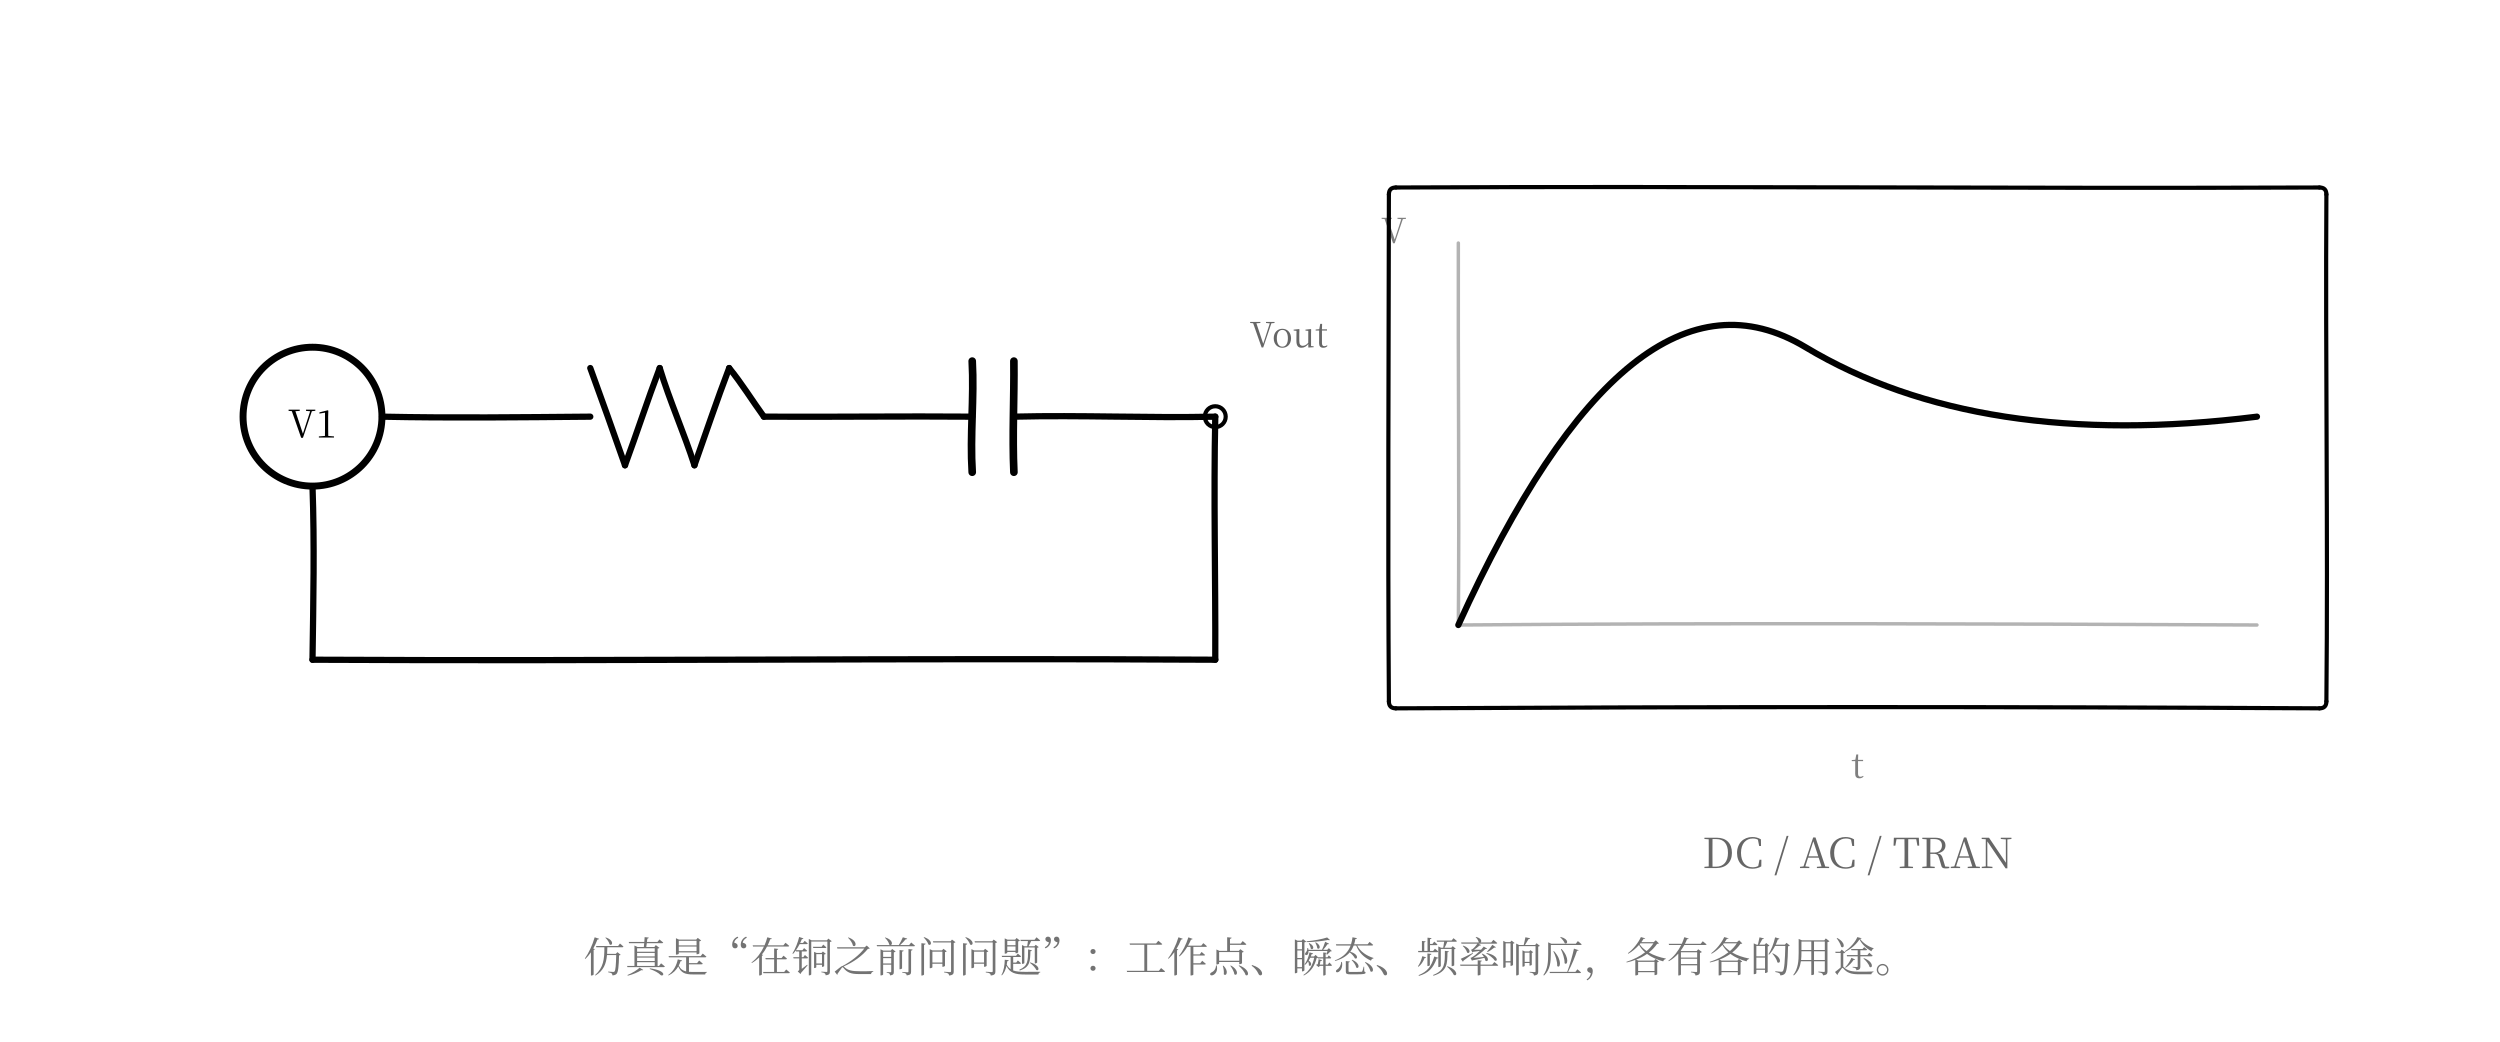
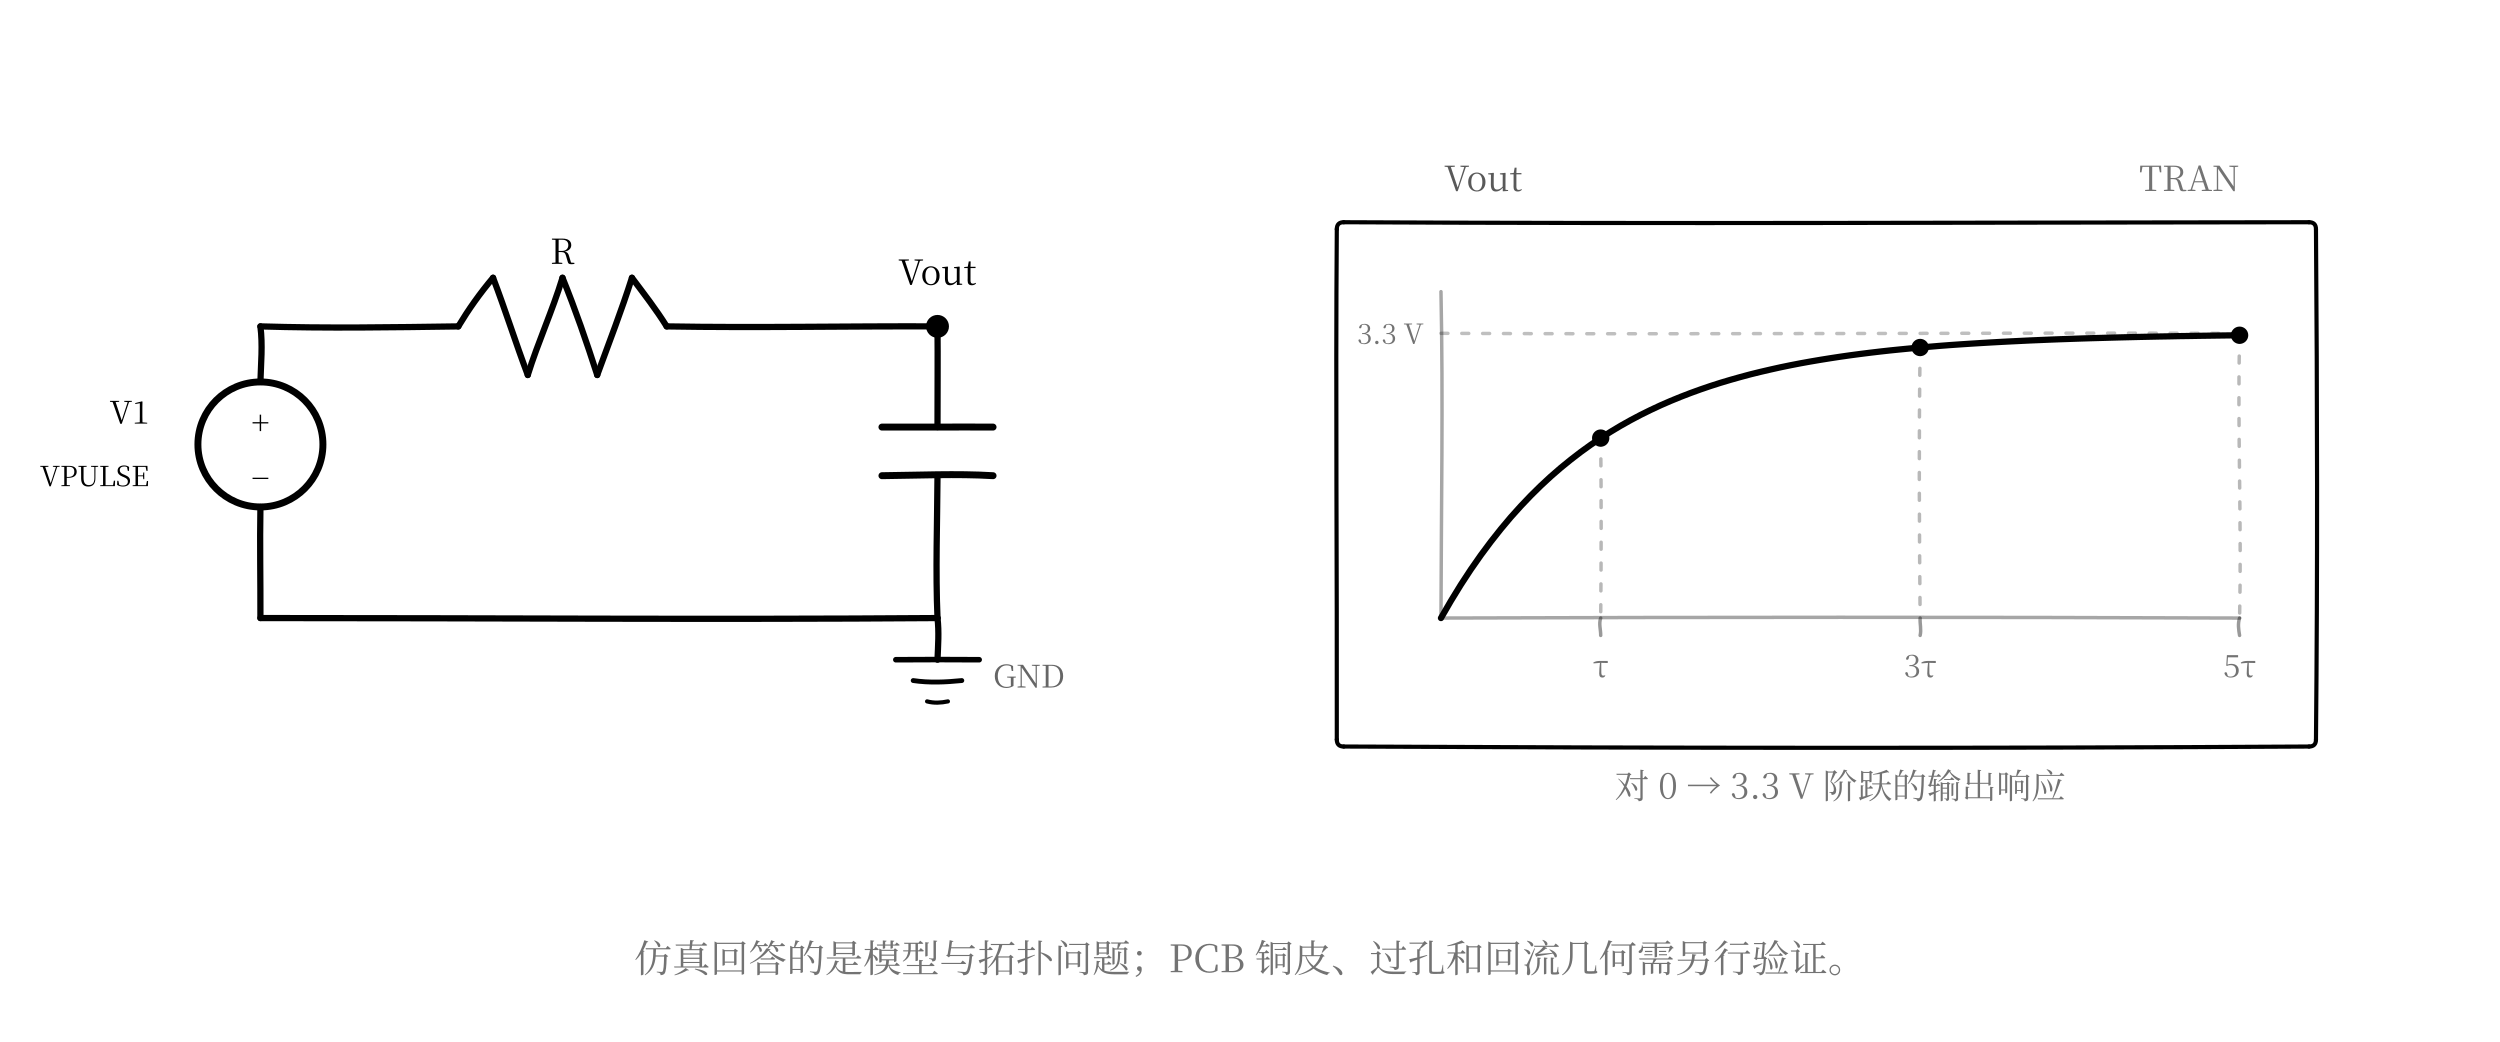
<svg xmlns="http://www.w3.org/2000/svg" viewBox="0 0 720 300" fill="none" stroke="currentColor" stroke-width="2.2" stroke-linecap="round" stroke-linejoin="round">
-   <path d="M90 100C101.05 100 110 108.95 110 120C110 131.05 101.05 140 90 140C78.95 140 70 131.05 70 120C70 108.95 78.95 100 90 100Z" stroke-width="2" />
-   <text x="90" y="126" font-size="11" text-anchor="middle" font-family="Noto Serif CJK SC, Songti SC, SimSun, serif" fill="currentColor" stroke="none">V1</text>
-   <path d="M110 120C130 120.42 150 120.17 170 120" stroke-width="1.8" />
-   <path d="M170 106C173.38 115.32 176.75 124.64 180 134" stroke-width="1.8" />
-   <path d="M180 134C183.43 124.7 186.47 115.26 190 106" stroke-width="1.8" />
-   <path d="M190 106C192.88 115.49 196.96 124.56 200 134" stroke-width="1.8" />
-   <path d="M200 134C203.32 124.66 206.46 115.26 210 106" stroke-width="1.8" />
-   <path d="M210 106C213.64 110.45 216.63 115.36 220 120" stroke-width="1.8" />
-   <path d="M220 120C240 120.12 260 119.83 280 120" stroke-width="1.8" />
-   <path d="M280 104C280.59 114.67 279.32 125.33 280 136" stroke-width="2.2" />
-   <path d="M292 104C292.12 114.67 291.52 125.33 292 136" stroke-width="2.2" />
-   <path d="M292 120C311.33 119.51 330.67 120.43 350 120" stroke-width="1.8" />
-   <path d="M350 117C351.66 117 353 118.34 353 120C353 121.66 351.66 123 350 123C348.34 123 347 121.66 347 120C347 118.34 348.34 117 350 117Z" stroke-width="1.2" />
-   <path d="M90 140C90.59 156.67 90.24 173.33 90 190" stroke-width="1.8" />
-   <path d="M90 190C176.67 190.45 263.33 189.48 350 190" stroke-width="1.8" />
-   <path d="M350 120C349.5 143.33 350.09 166.67 350 190" stroke-width="1.8" />
-   <text x="360" y="100" font-size="10" text-anchor="start" font-family="Noto Serif CJK SC, Songti SC, SimSun, serif" fill="currentColor" stroke="none" opacity="0.6">Vout</text>
-   <path d="M402 54C490.67 53.56 579.33 54.35 668 54" stroke-width="1.2" />
-   <path d="M670 56C669.7 104.67 670.48 153.33 670 202" stroke-width="1.2" />
-   <path d="M668 204C579.33 203.51 490.67 203.54 402 204" stroke-width="1.2" />
-   <path d="M400 202C399.65 153.33 399.95 104.67 400 56" stroke-width="1.2" />
-   <path d="M400 56Q400 54 402 54" stroke-width="1.2" />
-   <path d="M668 54Q670 54 670 56" stroke-width="1.2" />
-   <path d="M670 202Q670 204 668 204" stroke-width="1.2" />
-   <path d="M402 204Q400 204 400 202" stroke-width="1.2" />
-   <path d="M420 180C496.67 179.37 573.33 179.65 650 180" stroke-width="1" opacity="0.3" />
-   <path d="M420 180C420.31 143.33 419.89 106.67 420 70" stroke-width="1" opacity="0.3" />
-   <path d="M420 180Q470 70 520 100T650 120" stroke-width="1.8" />
-   <text x="535" y="224" font-size="10" text-anchor="middle" font-family="Noto Serif CJK SC, Songti SC, SimSun, serif" fill="currentColor" stroke="none" opacity="0.5">t</text>
-   <text x="405" y="70" font-size="10" text-anchor="end" font-family="Noto Serif CJK SC, Songti SC, SimSun, serif" fill="currentColor" stroke="none" opacity="0.5">V</text>
-   <text x="535" y="250" font-size="12" text-anchor="middle" font-family="Noto Serif CJK SC, Songti SC, SimSun, serif" fill="currentColor" stroke="none" opacity="0.6">DC / AC / TRAN</text>
-   <text x="360" y="280" font-size="12" text-anchor="middle" font-family="Noto Serif CJK SC, Songti SC, SimSun, serif" fill="currentColor" stroke="none" opacity="0.55">仿真是“在铜之前问问题”：工作点、瞬态、频率响应，各有各的用途。</text>
+   <path d="M75 110C84.94 110 93 118.06 93 128C93 137.94 84.94 146 75 146C65.06 146 57 137.94 57 128C57 118.06 65.06 110 75 110Z" stroke-width="2" />
+   <text x="75" y="125" font-size="9" text-anchor="middle" font-family="Noto Serif CJK SC, Songti SC, SimSun, serif" fill="currentColor" stroke="none">+</text>
+   <text x="75" y="141" font-size="9" text-anchor="middle" font-family="Noto Serif CJK SC, Songti SC, SimSun, serif" fill="currentColor" stroke="none">−</text>
+   <text x="43" y="122" font-size="9" text-anchor="end" font-family="Noto Serif CJK SC, Songti SC, SimSun, serif" fill="currentColor" stroke="none">V1</text>
+   <text x="43" y="140" font-size="8" text-anchor="end" font-family="Noto Serif CJK SC, Songti SC, SimSun, serif" fill="currentColor" stroke="none">VPULSE</text>
+   <path d="M75 110C75.15 104.67 75.68 99.33 75 94" stroke-width="1.8" />
+   <path d="M75 94C94 94.58 113 94.27 132 94" stroke-width="1.8" />
+   <path d="M132 94C134.96 89.07 138.29 84.4 142 80" stroke-width="1.8" />
+   <path d="M142 80C145.54 89.26 148.5 98.73 152 108" stroke-width="1.8" />
+   <path d="M152 108C154.95 98.53 159.11 89.49 162 80" stroke-width="1.8" />
+   <path d="M162 80C165.74 89.19 168.95 98.56 172 108" stroke-width="1.8" />
+   <path d="M172 108C175.4 98.69 179 89.45 182 80" stroke-width="1.8" />
+   <path d="M182 80C185.44 84.59 188.96 89.12 192 94" stroke-width="1.8" />
+   <text x="162" y="76" font-size="10" text-anchor="middle" font-family="Noto Serif CJK SC, Songti SC, SimSun, serif" fill="currentColor" stroke="none">R</text>
+   <path d="M192 94C218 94.46 244 93.89 270 94" stroke-width="1.8" />
+   <path d="M270 91.2C271.55 91.2 272.8 92.45 272.8 94C272.8 95.55 271.55 96.8 270 96.8C268.45 96.8 267.2 95.55 267.2 94C267.2 92.45 268.45 91.2 270 91.2Z" stroke-width="1" fill="currentColor" />
+   <text x="270" y="82" font-size="10" text-anchor="middle" font-family="Noto Serif CJK SC, Songti SC, SimSun, serif" fill="currentColor" stroke="none">Vout</text>
+   <path d="M270 94C270.1 103.67 269.99 113.33 270 123" stroke-width="1.8" />
+   <path d="M254 123C264.67 123.05 275.33 122.94 286 123" stroke-width="2" />
+   <path d="M254 137C264.67 136.89 275.33 136.37 286 137" stroke-width="2" />
+   <path d="M270 137C269.93 150.67 269.42 164.33 270 178" stroke-width="1.8" />
+   <path d="M75 146C74.81 156.67 75.04 167.33 75 178" stroke-width="1.8" />
+   <path d="M75 178C140 177.98 205 178.5 270 178" stroke-width="1.8" />
+   <path d="M270 178C270.47 182 270.16 186 270 190" stroke-width="1.8" />
+   <path d="M258 190C266 189.95 274 189.93 282 190" stroke-width="1.6" />
+   <path d="M263 196C267.67 196.69 272.33 196.47 277 196" stroke-width="1.4" />
+   <path d="M267 202C269 202.54 271 202.42 273 202" stroke-width="1.2" />
+   <text x="286" y="198" font-size="9" text-anchor="start" font-family="Noto Serif CJK SC, Songti SC, SimSun, serif" fill="currentColor" stroke="none" opacity="0.6">GND</text>
+   <path d="M387 64C479.67 64.48 572.33 64.08 665 64" stroke-width="1.2" />
+   <path d="M667 66C667.37 115 667.47 164 667 213" stroke-width="1.2" />
+   <path d="M665 215C572.33 215.55 479.67 215.44 387 215" stroke-width="1.2" />
+   <path d="M385 213C385.09 164 384.63 115 385 66" stroke-width="1.2" />
+   <path d="M385 66Q385 64 387 64" stroke-width="1.2" />
+   <path d="M665 64Q667 64 667 66" stroke-width="1.2" />
+   <path d="M667 213Q667 215 665 215" stroke-width="1.2" />
+   <path d="M387 215Q385 215 385 213" stroke-width="1.2" />
+   <text x="416" y="55" font-size="10" text-anchor="start" font-family="Noto Serif CJK SC, Songti SC, SimSun, serif" fill="currentColor" stroke="none" opacity="0.65">Vout</text>
+   <text x="645" y="55" font-size="10" text-anchor="end" font-family="Noto Serif CJK SC, Songti SC, SimSun, serif" fill="currentColor" stroke="none" opacity="0.55">TRAN</text>
+   <path d="M415 84C415.65 115.33 415.07 146.67 415 178" stroke-width="1" opacity="0.35" />
+   <path d="M415 178C491.67 177.73 568.33 177.69 645 178" stroke-width="1" opacity="0.35" />
+   <path d="M415 96C491.67 96.38 568.33 95.76 645 96" stroke-width="1" stroke-dasharray="2 4" opacity="0.25" />
+   <text x="410" y="99" font-size="8" text-anchor="end" font-family="Noto Serif CJK SC, Songti SC, SimSun, serif" fill="currentColor" stroke="none" opacity="0.55">3.3 V</text>
+   <path d="M415 178L417.88 173.03L420.75 168.36L423.62 163.98L426.5 159.86L429.38 155.99L432.25 152.36L435.12 148.94L438 145.74L440.88 142.72L443.75 139.89L446.62 137.23L449.5 134.73L452.38 132.39L455.25 130.18L458.12 128.11L461 126.17L463.88 124.34L466.75 122.62L469.62 121.01L472.5 119.49L475.38 118.07L478.25 116.73L481.12 115.48L484 114.3L486.88 113.19L489.75 112.15L492.62 111.17L495.5 110.25L498.38 109.39L501.25 108.58L504.12 107.81L507 107.1L509.88 106.43L512.75 105.79L515.62 105.2L518.5 104.64L521.38 104.12L524.25 103.63L527.12 103.17L530 102.73L532.88 102.32L535.75 101.94L538.62 101.58L541.5 101.24L544.38 100.92L547.25 100.63L550.12 100.35L553 100.08L555.88 99.84L558.75 99.6L561.62 99.38L564.5 99.18L567.38 98.99L570.25 98.81L573.12 98.64L576 98.48L578.88 98.33L581.75 98.19L584.62 98.05L587.5 97.93L590.38 97.81L593.25 97.7L596.12 97.6L599 97.5L601.88 97.41L604.75 97.33L607.62 97.25L610.5 97.17L613.38 97.1L616.25 97.03L619.12 96.97L622 96.91L624.88 96.86L627.75 96.8L630.62 96.76L633.5 96.71L636.38 96.67L639.25 96.63L642.12 96.59L645 96.55" stroke-width="1.8" />
+   <path d="M461 126.17C461.19 143.44 461.17 160.72 461 178" stroke-width="1" stroke-dasharray="2 4" opacity="0.28" />
+   <path d="M461 124.17C462.1 124.17 463 125.06 463 126.17C463 127.27 462.1 128.17 461 128.17C459.9 128.17 459 127.27 459 126.17C459 125.06 459.9 124.17 461 124.17Z" stroke-width="1" fill="currentColor" />
+   <path d="M461 178C460.4 179.67 461.03 181.33 461 183" stroke-width="1" opacity="0.4" />
+   <text x="461" y="195" font-size="9" text-anchor="middle" font-family="Noto Serif CJK SC, Songti SC, SimSun, serif" fill="currentColor" stroke="none" opacity="0.55">τ</text>
+   <path d="M553 100.08C552.61 126.06 552.75 152.03 553 178" stroke-width="1" stroke-dasharray="2 4" opacity="0.28" />
+   <path d="M553 98.08C554.1 98.08 555 98.98 555 100.08C555 101.19 554.1 102.08 553 102.08C551.9 102.08 551 101.19 551 100.08C551 98.98 551.9 98.08 553 98.08Z" stroke-width="1" fill="currentColor" />
+   <path d="M553 178C552.89 179.67 553.4 181.33 553 183" stroke-width="1" opacity="0.4" />
+   <text x="553" y="195" font-size="9" text-anchor="middle" font-family="Noto Serif CJK SC, Songti SC, SimSun, serif" fill="currentColor" stroke="none" opacity="0.55">3τ</text>
+   <path d="M645 96.55C644.36 123.7 645.62 150.85 645 178" stroke-width="1" stroke-dasharray="2 4" opacity="0.28" />
+   <path d="M645 94.55C646.1 94.55 647 95.45 647 96.55C647 97.66 646.1 98.55 645 98.55C643.9 98.55 643 97.66 643 96.55C643 95.45 643.9 94.55 645 94.55Z" stroke-width="1" fill="currentColor" />
+   <path d="M645 178C644.45 179.67 644.72 181.33 645 183" stroke-width="1" opacity="0.4" />
+   <text x="645" y="195" font-size="9" text-anchor="middle" font-family="Noto Serif CJK SC, Songti SC, SimSun, serif" fill="currentColor" stroke="none" opacity="0.55">5τ</text>
+   <text x="530" y="230" font-size="10" text-anchor="middle" font-family="Noto Serif CJK SC, Songti SC, SimSun, serif" fill="currentColor" stroke="none" opacity="0.55">对 0 → 3.3 V 阶跃的输出响应</text>
+   <text x="360" y="280" font-size="11" text-anchor="middle" font-family="Noto Serif CJK SC, Songti SC, SimSun, serif" fill="currentColor" stroke="none" opacity="0.55">仿真回答的是模型与拓扑问题；PCB 铜皮、过孔和回流几何需另行验证。</text>
</svg>
